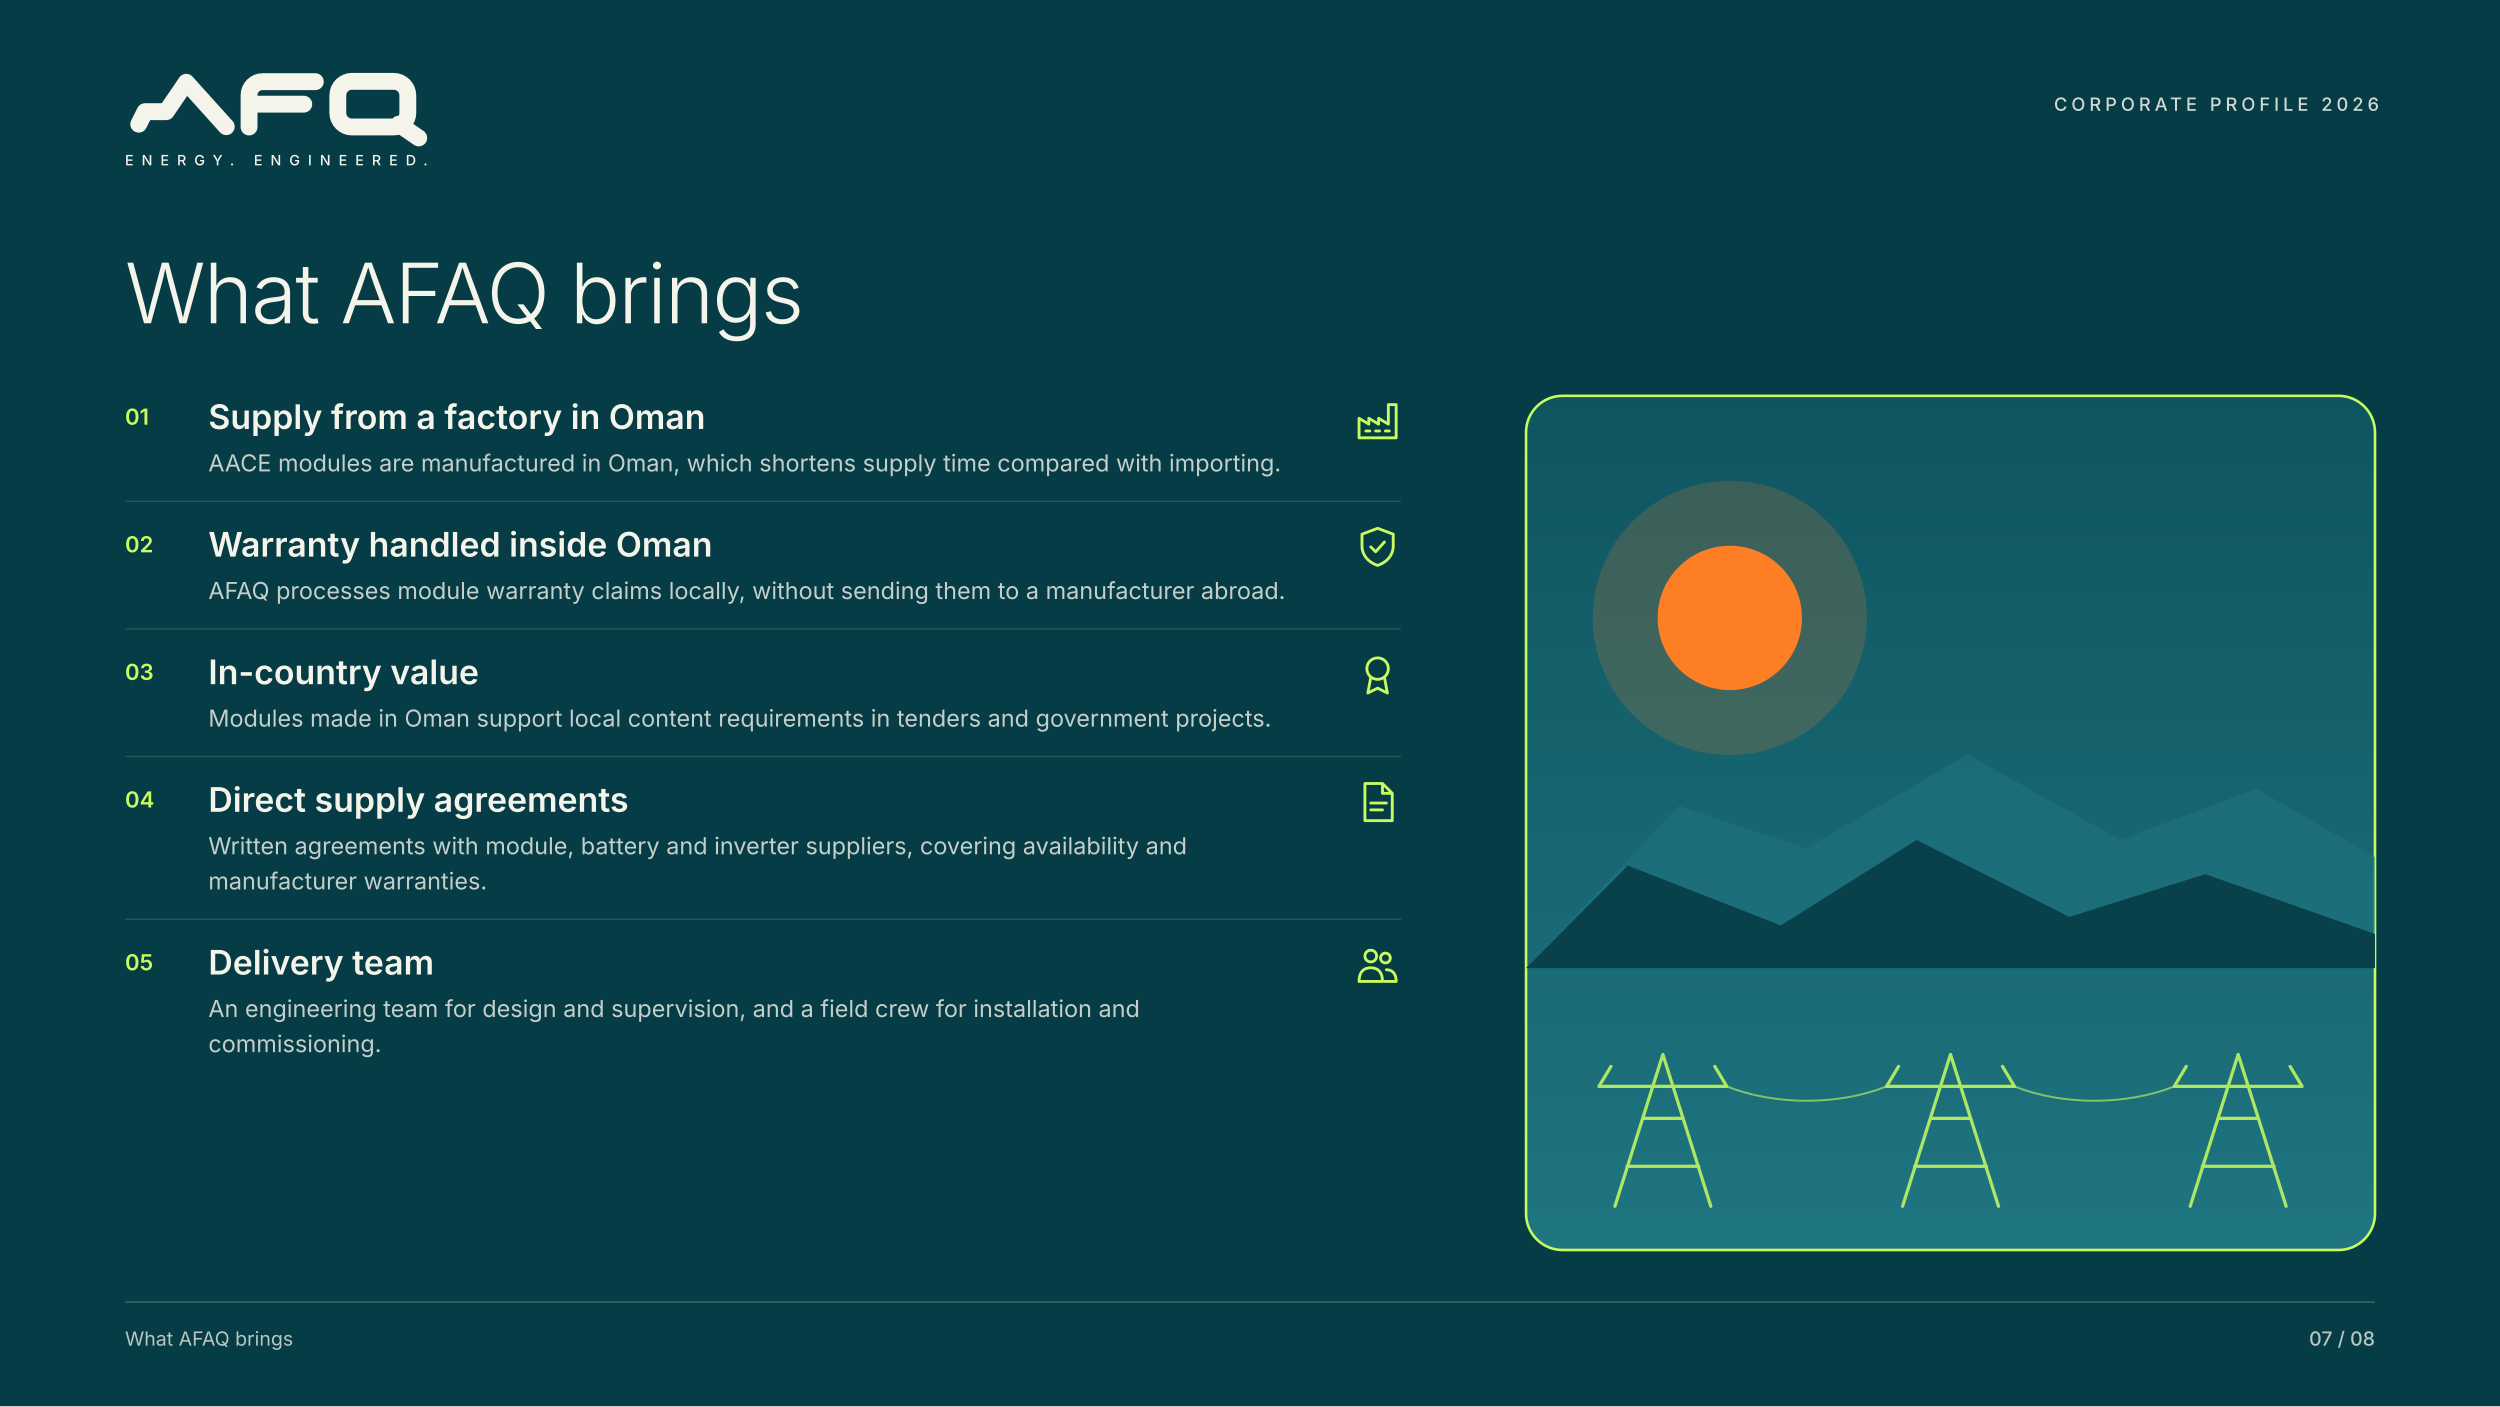
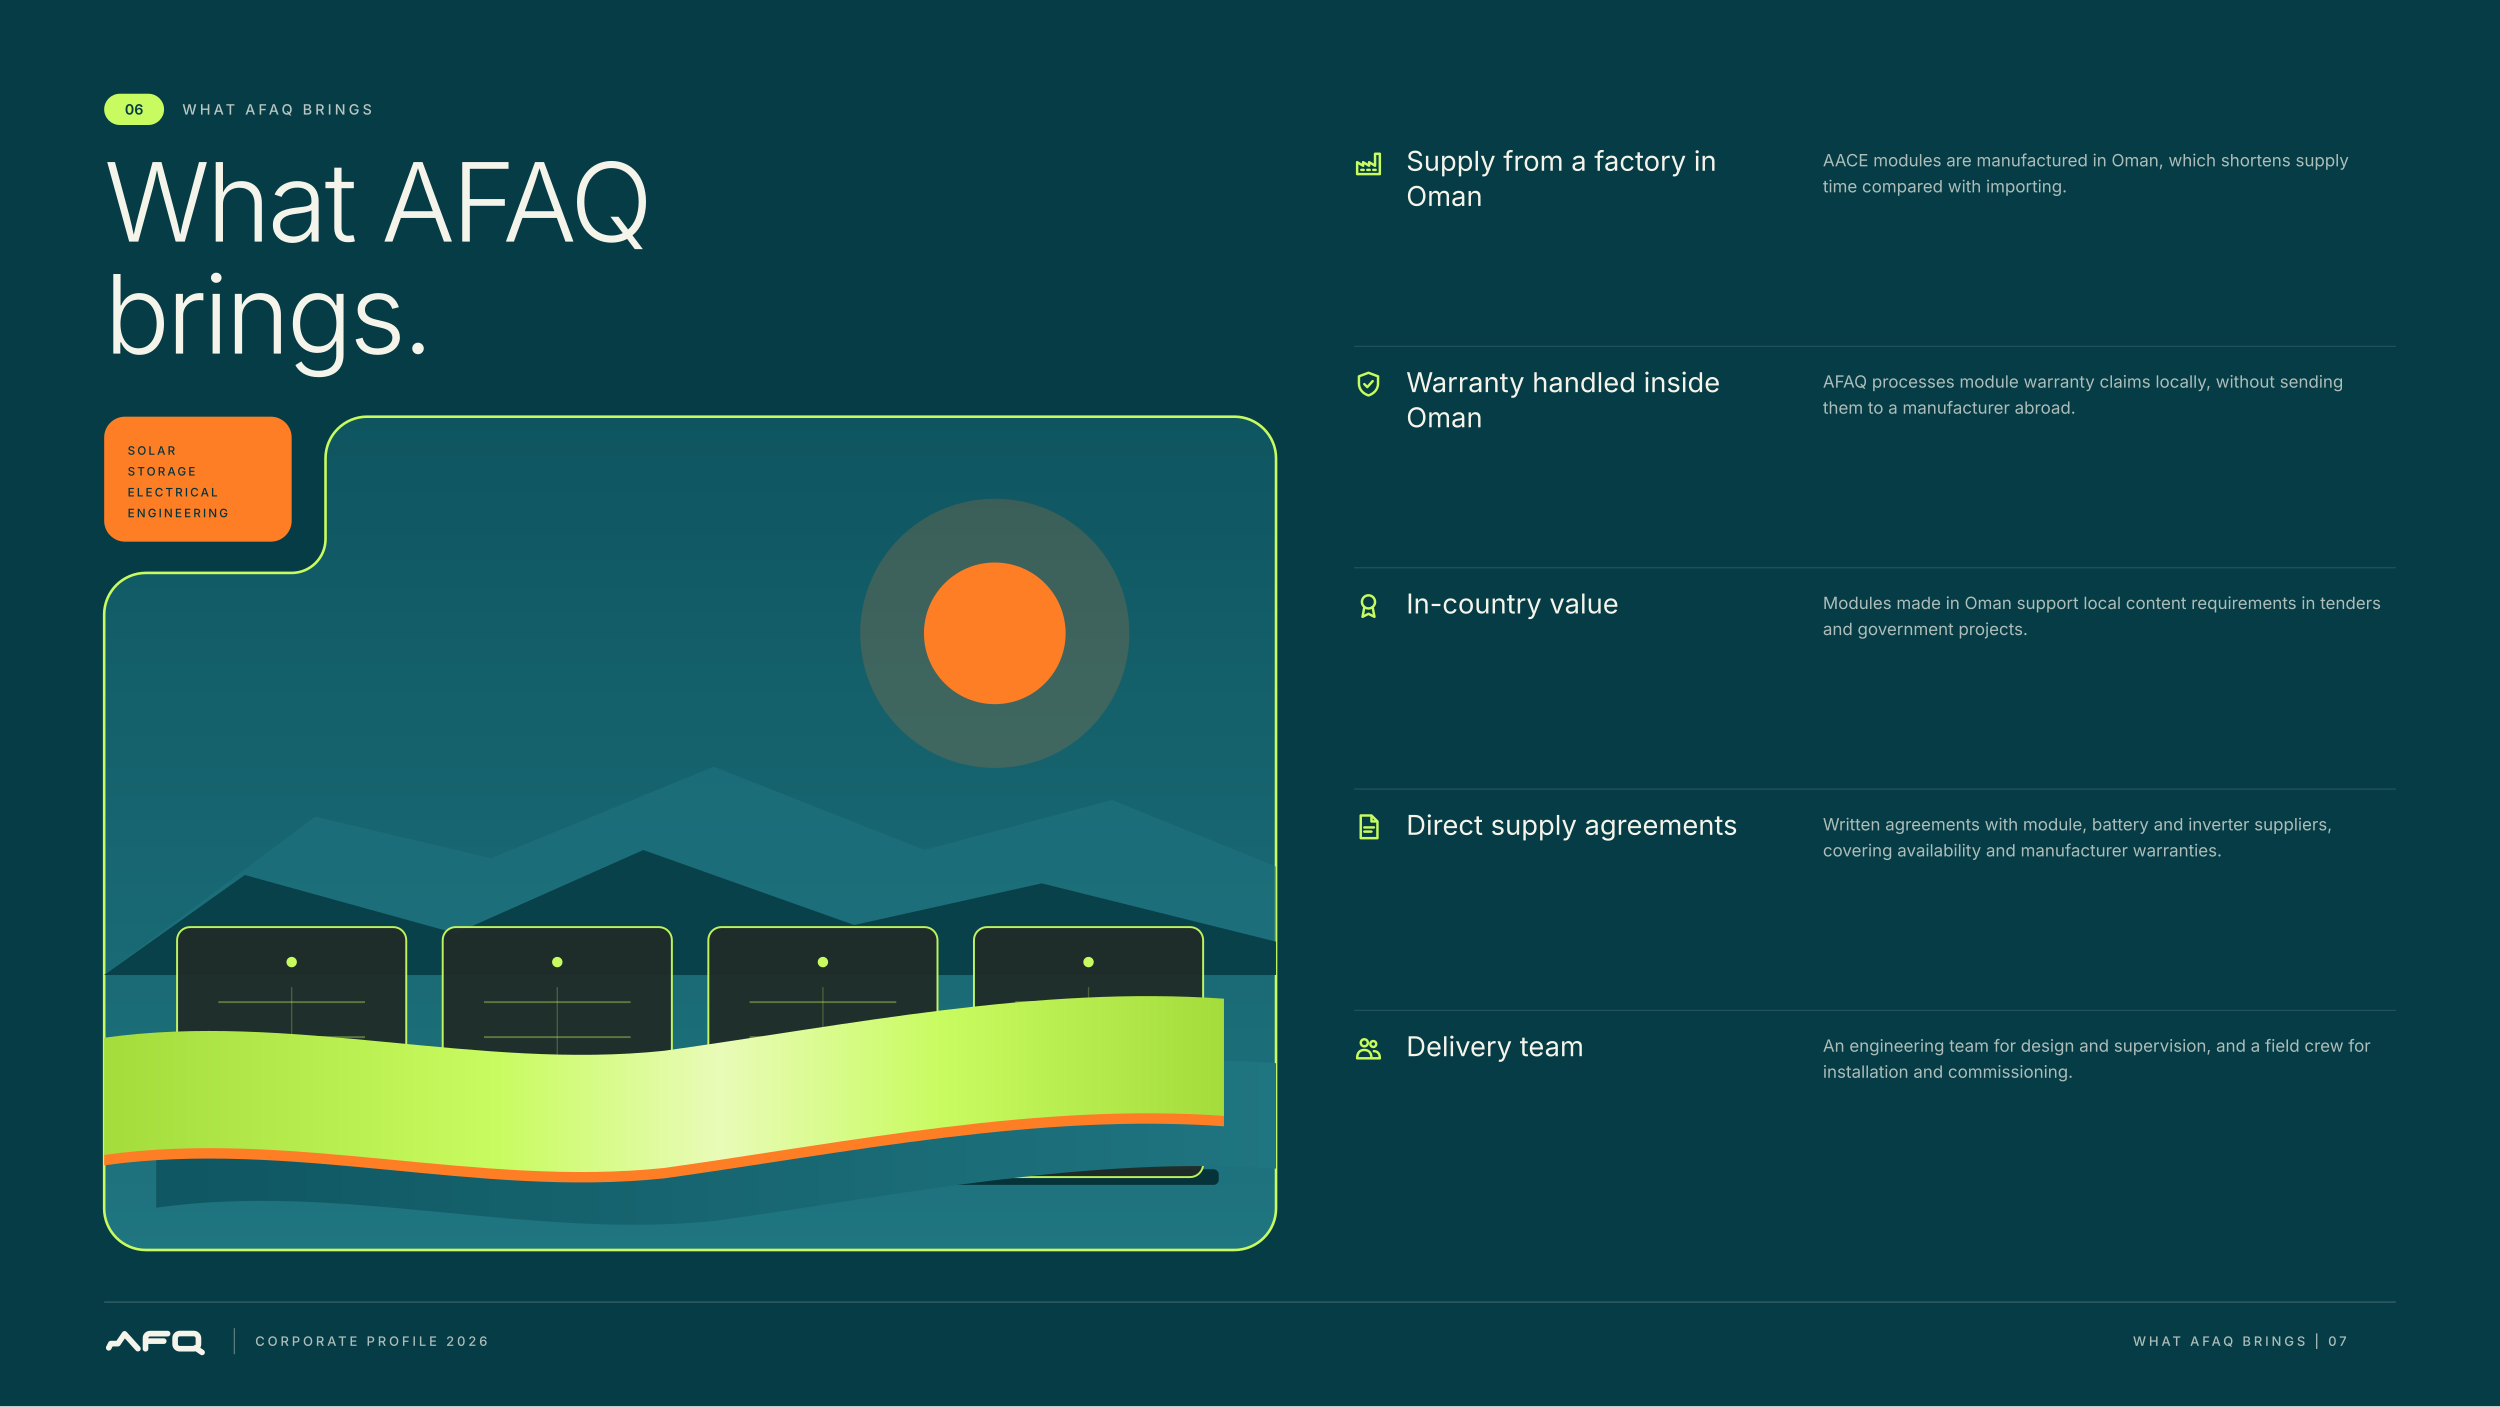
<svg xmlns="http://www.w3.org/2000/svg" width="1920" height="1080" viewBox="0 0 1920 1080">
  <defs>
-     <linearGradient id="grad-1" gradientUnits="userSpaceOnUse" x1="0" y1="304" x2="0" y2="960">
+     <linearGradient id="grad-1" gradientUnits="userSpaceOnUse" x1="0" y1="320" x2="0" y2="960">
      <stop offset="0" stop-color="#0E5560" stop-opacity="1" />
      <stop offset="1" stop-color="#1F7580" stop-opacity="1" />
    </linearGradient>
+     <linearGradient id="grad-2" gradientUnits="userSpaceOnUse" x1="80" y1="0" x2="980" y2="0">
+       <stop offset="0" stop-color="#0E5560" stop-opacity="1" />
+       <stop offset="1" stop-color="#1F7580" stop-opacity="1" />
+     </linearGradient>
+     <linearGradient id="grad-3" gradientUnits="userSpaceOnUse" x1="80" y1="0" x2="940" y2="0">
+       <stop offset="0" stop-color="#A4DC3C" stop-opacity="1" />
+       <stop offset="0.35" stop-color="#C8FB5F" stop-opacity="1" />
+       <stop offset="0.55" stop-color="#E9FBB8" stop-opacity="1" />
+       <stop offset="0.75" stop-color="#C8FB5F" stop-opacity="1" />
+       <stop offset="1" stop-color="#A4DC3C" stop-opacity="1" />
+     </linearGradient>
  </defs>
  <rect id="Background" x="0" y="0" width="1920" height="1080" fill="#053C45" />
-   <g id="Header">
-     <g id="Logo-Lockup">
-       <g id="Wordmark-AFQ">
-         <path id="Letter-A" d="M 106.56 95.36 L 111.36 85.76 L 127.68 85.76 L 143.04 63.2 L 173.76 97.28" fill="none" stroke="#F5F4EB" stroke-width="12.96" stroke-linecap="round" stroke-linejoin="round" />
-         <path id="Letter-F" d="M 191.28 97.52 L 191.28 73.04 C 191.28 67.33 195.89 62.72 201.6 62.72 L 242.16 62.72 M 191.28 80 L 233.28 80" fill="none" stroke="#F5F4EB" stroke-width="12.96" stroke-linecap="round" stroke-linejoin="round" />
-         <path id="Letter-Q" d="M 259.44 73.28 C 259.44 67.31 264.27 62.48 270.24 62.48 L 302.4 62.48 C 308.37 62.48 313.2 67.31 313.2 73.28 L 313.2 86.72 C 313.2 92.69 308.37 97.52 302.4 97.52 L 270.24 97.52 C 264.27 97.52 259.44 92.69 259.44 86.72 Z M 306.24 95.36 L 321.6 105.92" fill="none" stroke="#F5F4EB" stroke-width="12.96" stroke-linecap="round" stroke-linejoin="round" />
-       </g>
-       <text id="Tagline" x="96" y="127" font-family="Inter" font-size="11" font-weight="500" fill="#F5F4EB" letter-spacing="6.12">ENERGY. ENGINEERED.</text>
-     </g>
-     <text id="Eyebrow" x="1827.08" y="85.09" font-family="Inter" font-size="14" font-weight="500" fill="#F5F4EB" letter-spacing="3.08" text-anchor="end" opacity="0.85">CORPORATE PROFILE 2026</text>
+   <g id="Eyebrow">
+     <rect id="Eyebrow-Pill" x="80" y="72" width="46" height="24" rx="12" fill="#C8FB5F" />
+     <text id="Eyebrow-Number" x="103" y="88" font-family="Inter" font-size="11" font-weight="600" fill="#053C45" text-anchor="middle">06</text>
+     <text id="Eyebrow-Label" x="140" y="88" font-family="Inter" font-size="11" font-weight="500" fill="#F5F4EB" letter-spacing="2.42" opacity="0.75">WHAT AFAQ BRINGS</text>
  </g>
-   <text id="Title" x="96" y="248.28" font-family="Inter" font-size="64" font-weight="300" fill="#F5F4EB" letter-spacing="-1.28">What AFAQ brings</text>
-   <g id="Item-01">
-     <text id="Number" x="96" y="326.18" font-family="Inter" font-size="17" font-weight="600" fill="#C8FB5F">01</text>
-     <g id="Icon">
-       <path id="Icon-factory-1" d="M 1043.75 336.25 L 1043.75 321.25 L 1051.25 325.75 L 1051.25 321.25 L 1058.75 325.75 L 1058.75 321.25 L 1066.25 325.75 L 1066.25 310.75 L 1072.25 310.75 L 1072.25 336.25 Z" fill="none" stroke="#C8FB5F" stroke-width="2.2" stroke-linecap="round" stroke-linejoin="round" />
-       <path id="Icon-factory-2" d="M 1049 331 L 1052 331 M 1056.5 331 L 1059.5 331 M 1064 331 L 1067 331" fill="none" stroke="#C8FB5F" stroke-width="2.2" stroke-linecap="round" stroke-linejoin="round" />
-     </g>
-     <text id="Item-Title" x="160" y="329.46" font-family="Inter" font-size="26" font-weight="600" fill="#F5F4EB">Supply from a factory in Oman</text>
-     <text id="Item-Body" x="160" y="362.05" font-family="Inter" font-size="18" font-weight="400" fill="#F5F4EB" opacity="0.8">AACE modules are manufactured in Oman, which shortens supply time compared with importing.</text>
-     <path id="Divider" d="M 96 385 L 1076 385" fill="none" stroke="#F5F4EB" stroke-width="1" stroke-linecap="butt" stroke-linejoin="round" opacity="0.15" />
+   <g id="Title">
+     <text id="Title-line" x="80" y="185.56" font-family="Inter" font-size="84" font-weight="300" fill="#F5F4EB" letter-spacing="-2.52">What AFAQ</text>
+     <text id="Title-line-2" x="80" y="271.56" font-family="Inter" font-size="84" font-weight="300" fill="#F5F4EB" letter-spacing="-2.52">brings.</text>
  </g>
-   <g id="Item-02">
-     <text id="Number-2" x="96" y="424.18" font-family="Inter" font-size="17" font-weight="600" fill="#C8FB5F">02</text>
-     <g id="Icon-2">
-       <path id="Icon-shield-1" d="M 1058 405.75 L 1070 410.25 L 1070 419.25 C 1070 426.75 1064.75 432 1058 434.25 C 1051.25 432 1046 426.75 1046 419.25 L 1046 410.25 Z" fill="none" stroke="#C8FB5F" stroke-width="2.2" stroke-linecap="round" stroke-linejoin="round" />
-       <path id="Icon-shield-2" d="M 1052.75 420 L 1056.5 423.75 L 1063.25 416.25" fill="none" stroke="#C8FB5F" stroke-width="2.2" stroke-linecap="round" stroke-linejoin="round" />
-     </g>
-     <text id="Item-Title-2" x="160" y="427.46" font-family="Inter" font-size="26" font-weight="600" fill="#F5F4EB">Warranty handled inside Oman</text>
-     <text id="Item-Body-2" x="160" y="460.05" font-family="Inter" font-size="18" font-weight="400" fill="#F5F4EB" opacity="0.8">AFAQ processes module warranty claims locally, without sending them to a manufacturer abroad.</text>
-     <path id="Divider-2" d="M 96 483 L 1076 483" fill="none" stroke="#F5F4EB" stroke-width="1" stroke-linecap="butt" stroke-linejoin="round" opacity="0.15" />
-   </g>
-   <g id="Item-03">
-     <text id="Number-3" x="96" y="522.18" font-family="Inter" font-size="17" font-weight="600" fill="#C8FB5F">03</text>
-     <g id="Icon-3">
-       <path id="Icon-badge-1" d="M 1066.25 513.5 C 1066.25 518.06 1062.56 521.75 1058 521.75 C 1053.44 521.75 1049.75 518.06 1049.75 513.5 C 1049.75 508.94 1053.44 505.25 1058 505.25 C 1062.56 505.25 1066.25 508.94 1066.25 513.5 Z" fill="none" stroke="#C8FB5F" stroke-width="2.2" stroke-linecap="round" stroke-linejoin="round" />
-       <path id="Icon-badge-2" d="M 1052.75 520.25 L 1050.5 532.25 L 1058 528.5 L 1065.5 532.25 L 1063.25 520.25" fill="none" stroke="#C8FB5F" stroke-width="2.2" stroke-linecap="round" stroke-linejoin="round" />
-     </g>
-     <text id="Item-Title-3" x="160" y="525.46" font-family="Inter" font-size="26" font-weight="600" fill="#F5F4EB">In-country value</text>
-     <text id="Item-Body-3" x="160" y="558.05" font-family="Inter" font-size="18" font-weight="400" fill="#F5F4EB" opacity="0.8">Modules made in Oman support local content requirements in tenders and government projects.</text>
-     <path id="Divider-3" d="M 96 581 L 1076 581" fill="none" stroke="#F5F4EB" stroke-width="1" stroke-linecap="butt" stroke-linejoin="round" opacity="0.15" />
-   </g>
-   <g id="Item-04">
-     <text id="Number-4" x="96" y="620.18" font-family="Inter" font-size="17" font-weight="600" fill="#C8FB5F">04</text>
-     <g id="Icon-4">
-       <path id="Icon-document-1" d="M 1048.25 601.75 L 1061.75 601.75 L 1069.25 609.25 L 1069.25 630.25 L 1048.25 630.25 Z M 1061.75 601.75 L 1061.75 609.25 L 1069.25 609.25" fill="none" stroke="#C8FB5F" stroke-width="2.2" stroke-linecap="round" stroke-linejoin="round" />
-       <path id="Icon-document-2" d="M 1052.75 616.75 L 1064.75 616.75 M 1052.75 622 L 1061.75 622" fill="none" stroke="#C8FB5F" stroke-width="2.2" stroke-linecap="round" stroke-linejoin="round" />
-     </g>
-     <text id="Item-Title-4" x="160" y="623.46" font-family="Inter" font-size="26" font-weight="600" fill="#F5F4EB">Direct supply agreements</text>
-     <g id="Item-Body-4">
-       <text id="Item-Body-line" x="160" y="656.05" font-family="Inter" font-size="18" font-weight="400" fill="#F5F4EB" opacity="0.8">Written agreements with module, battery and inverter suppliers, covering availability and</text>
-       <text id="Item-Body-line-2" x="160" y="683.05" font-family="Inter" font-size="18" font-weight="400" fill="#F5F4EB" opacity="0.8">manufacturer warranties.</text>
-     </g>
-     <path id="Divider-4" d="M 96 706 L 1076 706" fill="none" stroke="#F5F4EB" stroke-width="1" stroke-linecap="butt" stroke-linejoin="round" opacity="0.15" />
-   </g>
-   <g id="Item-05">
-     <text id="Number-5" x="96" y="745.18" font-family="Inter" font-size="17" font-weight="600" fill="#C8FB5F">05</text>
-     <g id="Icon-5">
-       <path id="Icon-team-1" d="M 1057.25 734.25 C 1057.25 736.73 1055.23 738.75 1052.75 738.75 C 1050.27 738.75 1048.25 736.73 1048.25 734.25 C 1048.25 731.77 1050.27 729.75 1052.75 729.75 C 1055.23 729.75 1057.25 731.77 1057.25 734.25 Z" fill="none" stroke="#C8FB5F" stroke-width="2.2" stroke-linecap="round" stroke-linejoin="round" />
-       <path id="Icon-team-2" d="M 1067.75 735.75 C 1067.75 737.82 1066.07 739.5 1064 739.5 C 1061.93 739.5 1060.25 737.82 1060.25 735.75 C 1060.25 733.68 1061.93 732 1064 732 C 1066.07 732 1067.75 733.68 1067.75 735.75 Z" fill="none" stroke="#C8FB5F" stroke-width="2.2" stroke-linecap="round" stroke-linejoin="round" />
-       <path id="Icon-team-3" d="M 1043.75 753.75 C 1043.75 746.25 1047.5 743.25 1052.75 743.25 C 1058 743.25 1061.75 746.25 1061.75 753.75 Z" fill="none" stroke="#C8FB5F" stroke-width="2.2" stroke-linecap="round" stroke-linejoin="round" />
-       <path id="Icon-team-4" d="M 1063.25 753.75 C 1067 753.75 1072.25 753.75 1072.25 753.75 C 1072.25 748.5 1070 744.75 1064.75 744.75" fill="none" stroke="#C8FB5F" stroke-width="2.2" stroke-linecap="round" stroke-linejoin="round" />
-     </g>
-     <text id="Item-Title-5" x="160" y="748.46" font-family="Inter" font-size="26" font-weight="600" fill="#F5F4EB">Delivery team</text>
-     <g id="Item-Body-5">
-       <text id="Item-Body-line-3" x="160" y="781.05" font-family="Inter" font-size="18" font-weight="400" fill="#F5F4EB" opacity="0.8">An engineering team for design and supervision, and a field crew for installation and</text>
-       <text id="Item-Body-line-4" x="160" y="808.05" font-family="Inter" font-size="18" font-weight="400" fill="#F5F4EB" opacity="0.8">commissioning.</text>
-     </g>
-   </g>
-   <g id="Photo-Strip">
-     <path id="Photo-Strip__set-image-fill" d="M 1172 332 C 1172 316.54 1184.54 304 1200 304 L 1796 304 C 1811.46 304 1824 316.54 1824 332 L 1824 932 C 1824 947.46 1811.46 960 1796 960 L 1200 960 C 1184.54 960 1172 947.46 1172 932 Z" fill="url(#grad-1)" stroke="#C8FB5F" stroke-width="2" stroke-linecap="butt" stroke-linejoin="round" />
+   <g id="Photo-Storage">
+     <path id="Photo-Storage__set-image-fill" d="M 250 352 C 250 334.33 264.33 320 282 320 L 948 320 C 965.67 320 980 334.33 980 352 L 980 928 C 980 945.67 965.67 960 948 960 L 112 960 C 94.33 960 80 945.67 80 928 L 80 472 C 80 454.33 94.33 440 112 440 L 224 440 C 238.36 440 250 428.36 250 414 Z" fill="url(#grad-1)" stroke="#C8FB5F" stroke-width="2" stroke-linecap="butt" stroke-linejoin="round" />
    <g id="Placeholder-Art--delete-after-placing-photo">
-       <circle id="Sun-Glow" cx="1328.48" cy="474.56" r="105.3" fill="#FD7E25" opacity="0.18" />
-       <circle id="Sun" cx="1328.48" cy="474.56" r="55.42" fill="#FD7E25" />
-       <path id="Mountains-Far" d="M 1172 743.52 L 1289.36 618.88 L 1387.16 651.68 L 1511.04 579.52 L 1628.4 645.12 L 1732.72 605.76 L 1824 658.24 L 1824 743.52 Z" fill="#1F7580" opacity="0.55" />
-       <path id="Mountains-Near" d="M 1172 743.52 L 1250.24 664.8 L 1367.6 710.72 L 1471.92 645.12 L 1589.28 704.16 L 1693.6 671.36 L 1824 717.28 L 1824 743.52 Z" fill="#053C45" opacity="0.9" />
-       <g id="Transmission-Line">
-         <path id="Pylon-1" d="M 1277.09 809.81 L 1240.27 926.4 M 1277.09 809.81 L 1313.91 926.4 M 1249.48 895.72 L 1304.7 895.72 M 1261.75 858.9 L 1292.43 858.9 M 1228 834.35 L 1326.18 834.35 M 1228 834.35 L 1237.2 819.01 M 1326.18 834.35 L 1316.98 819.01" fill="none" stroke="#C8FB5F" stroke-width="2.5" stroke-linecap="round" stroke-linejoin="round" opacity="0.85" />
-         <path id="Pylon-2" d="M 1498 809.81 L 1461.18 926.4 M 1498 809.81 L 1534.82 926.4 M 1470.39 895.72 L 1525.61 895.72 M 1482.66 858.9 L 1513.34 858.9 M 1448.91 834.35 L 1547.09 834.35 M 1448.91 834.35 L 1458.11 819.01 M 1547.09 834.35 L 1537.89 819.01" fill="none" stroke="#C8FB5F" stroke-width="2.5" stroke-linecap="round" stroke-linejoin="round" opacity="0.85" />
-         <path id="Pylon-3" d="M 1718.91 809.81 L 1682.09 926.4 M 1718.91 809.81 L 1755.73 926.4 M 1691.3 895.72 L 1746.52 895.72 M 1703.57 858.9 L 1734.25 858.9 M 1669.82 834.35 L 1768 834.35 M 1669.82 834.35 L 1679.02 819.01 M 1768 834.35 L 1758.8 819.01" fill="none" stroke="#C8FB5F" stroke-width="2.5" stroke-linecap="round" stroke-linejoin="round" opacity="0.85" />
-         <path id="Cable-1" d="M 1326.18 834.35 C 1363 849.08 1412.09 849.08 1448.91 834.35" fill="none" stroke="#C8FB5F" stroke-width="1.5" stroke-linecap="butt" stroke-linejoin="round" opacity="0.6" />
-         <path id="Cable-2" d="M 1547.09 834.35 C 1583.91 849.08 1633 849.08 1669.82 834.35" fill="none" stroke="#C8FB5F" stroke-width="1.5" stroke-linecap="butt" stroke-linejoin="round" opacity="0.6" />
+       <circle id="Sun-Glow" cx="764" cy="486.4" r="103.36" fill="#FD7E25" opacity="0.18" />
+       <circle id="Sun" cx="764" cy="486.4" r="54.4" fill="#FD7E25" />
+       <path id="Mountains-Far" d="M 80 748.8 L 242 627.2 L 377 659.2 L 548 588.8 L 710 652.8 L 854 614.4 L 980 665.6 L 980 748.8 Z" fill="#1F7580" opacity="0.55" />
+       <path id="Mountains-Near" d="M 80 748.8 L 188 672 L 350 716.8 L 494 652.8 L 656 710.4 L 800 678.4 L 980 723.2 L 980 748.8 Z" fill="#053C45" opacity="0.9" />
+       <g id="Battery-Cabinets">
+         <rect id="Plinth" x="124" y="898" width="812" height="12" rx="4" fill="#022C32" opacity="0.9" />
+         <path id="Cabinet-1" d="M 136 722 C 136 716.48 140.48 712 146 712 L 302 712 C 307.52 712 312 716.48 312 722 L 312 894 C 312 899.52 307.52 904 302 904 L 146 904 C 140.48 904 136 899.52 136 894 Z" fill="#202C28" stroke="#C8FB5F" stroke-width="1.5" stroke-linecap="round" stroke-linejoin="round" opacity="0.95" />
+         <path id="Cabinet-1-vent-1" d="M 167.68 769.6 L 280.32 769.6" fill="none" stroke="#C8FB5F" stroke-width="1.5" stroke-linecap="butt" stroke-linejoin="round" opacity="0.35" />
+         <path id="Cabinet-1-vent-2" d="M 167.68 796.48 L 280.32 796.48" fill="none" stroke="#C8FB5F" stroke-width="1.5" stroke-linecap="butt" stroke-linejoin="round" opacity="0.35" />
+         <path id="Cabinet-1-vent-3" d="M 167.68 823.36 L 280.32 823.36" fill="none" stroke="#C8FB5F" stroke-width="1.5" stroke-linecap="butt" stroke-linejoin="round" opacity="0.35" />
+         <circle id="Cabinet-1-led" cx="224" cy="738.88" r="4" fill="#C8FB5F" />
+         <path id="Cabinet-1-door" d="M 224 758.08 L 224 884.8" fill="none" stroke="#C8FB5F" stroke-width="1" stroke-linecap="butt" stroke-linejoin="round" opacity="0.25" />
+         <path id="Cabinet-2" d="M 340 722 C 340 716.48 344.48 712 350 712 L 506 712 C 511.52 712 516 716.48 516 722 L 516 894 C 516 899.52 511.52 904 506 904 L 350 904 C 344.48 904 340 899.52 340 894 Z" fill="#202C28" stroke="#C8FB5F" stroke-width="1.5" stroke-linecap="round" stroke-linejoin="round" opacity="0.95" />
+         <path id="Cabinet-2-vent-1" d="M 371.68 769.6 L 484.32 769.6" fill="none" stroke="#C8FB5F" stroke-width="1.5" stroke-linecap="butt" stroke-linejoin="round" opacity="0.35" />
+         <path id="Cabinet-2-vent-2" d="M 371.68 796.48 L 484.32 796.48" fill="none" stroke="#C8FB5F" stroke-width="1.5" stroke-linecap="butt" stroke-linejoin="round" opacity="0.35" />
+         <path id="Cabinet-2-vent-3" d="M 371.68 823.36 L 484.32 823.36" fill="none" stroke="#C8FB5F" stroke-width="1.5" stroke-linecap="butt" stroke-linejoin="round" opacity="0.35" />
+         <circle id="Cabinet-2-led" cx="428" cy="738.88" r="4" fill="#C8FB5F" />
+         <path id="Cabinet-2-door" d="M 428 758.08 L 428 884.8" fill="none" stroke="#C8FB5F" stroke-width="1" stroke-linecap="butt" stroke-linejoin="round" opacity="0.25" />
+         <path id="Cabinet-3" d="M 544 722 C 544 716.48 548.48 712 554 712 L 710 712 C 715.52 712 720 716.48 720 722 L 720 894 C 720 899.52 715.52 904 710 904 L 554 904 C 548.48 904 544 899.52 544 894 Z" fill="#202C28" stroke="#C8FB5F" stroke-width="1.5" stroke-linecap="round" stroke-linejoin="round" opacity="0.95" />
+         <path id="Cabinet-3-vent-1" d="M 575.68 769.6 L 688.32 769.6" fill="none" stroke="#C8FB5F" stroke-width="1.5" stroke-linecap="butt" stroke-linejoin="round" opacity="0.35" />
+         <path id="Cabinet-3-vent-2" d="M 575.68 796.48 L 688.32 796.48" fill="none" stroke="#C8FB5F" stroke-width="1.5" stroke-linecap="butt" stroke-linejoin="round" opacity="0.35" />
+         <path id="Cabinet-3-vent-3" d="M 575.68 823.36 L 688.32 823.36" fill="none" stroke="#C8FB5F" stroke-width="1.5" stroke-linecap="butt" stroke-linejoin="round" opacity="0.35" />
+         <circle id="Cabinet-3-led" cx="632" cy="738.88" r="4" fill="#C8FB5F" />
+         <path id="Cabinet-3-door" d="M 632 758.08 L 632 884.8" fill="none" stroke="#C8FB5F" stroke-width="1" stroke-linecap="butt" stroke-linejoin="round" opacity="0.25" />
+         <path id="Cabinet-4" d="M 748 722 C 748 716.48 752.48 712 758 712 L 914 712 C 919.52 712 924 716.48 924 722 L 924 894 C 924 899.52 919.52 904 914 904 L 758 904 C 752.48 904 748 899.52 748 894 Z" fill="#202C28" stroke="#C8FB5F" stroke-width="1.5" stroke-linecap="round" stroke-linejoin="round" opacity="0.95" />
+         <path id="Cabinet-4-vent-1" d="M 779.68 769.6 L 892.32 769.6" fill="none" stroke="#C8FB5F" stroke-width="1.5" stroke-linecap="butt" stroke-linejoin="round" opacity="0.35" />
+         <path id="Cabinet-4-vent-2" d="M 779.68 796.48 L 892.32 796.48" fill="none" stroke="#C8FB5F" stroke-width="1.5" stroke-linecap="butt" stroke-linejoin="round" opacity="0.35" />
+         <path id="Cabinet-4-vent-3" d="M 779.68 823.36 L 892.32 823.36" fill="none" stroke="#C8FB5F" stroke-width="1.5" stroke-linecap="butt" stroke-linejoin="round" opacity="0.35" />
+         <circle id="Cabinet-4-led" cx="836" cy="738.88" r="4" fill="#C8FB5F" />
+         <path id="Cabinet-4-door" d="M 836 758.08 L 836 884.8" fill="none" stroke="#C8FB5F" stroke-width="1" stroke-linecap="butt" stroke-linejoin="round" opacity="0.25" />
      </g>
    </g>
  </g>
+   <g id="Label-Tab">
+     <rect id="Label-Tab-Shape" x="80" y="320" width="144" height="96" rx="16" fill="#FD7E25" />
+     <g id="Label-Tab-Text">
+       <text id="Label-Tab-Text-line" x="98" y="349.27" font-family="Inter" font-size="9" font-weight="500" fill="#03343D" letter-spacing="1.62">SOLAR</text>
+       <text id="Label-Tab-Text-line-2" x="98" y="365.27" font-family="Inter" font-size="9" font-weight="500" fill="#03343D" letter-spacing="1.62">STORAGE</text>
+       <text id="Label-Tab-Text-line-3" x="98" y="381.27" font-family="Inter" font-size="9" font-weight="500" fill="#03343D" letter-spacing="1.62">ELECTRICAL</text>
+       <text id="Label-Tab-Text-line-4" x="98" y="397.27" font-family="Inter" font-size="9" font-weight="500" fill="#03343D" letter-spacing="1.62">ENGINEERING</text>
+     </g>
+   </g>
+   <g id="Ribbon">
+     <path id="Ribbon-Teal" d="M 120 846.5 C 263 826.5 407 871.5 550 856.5 C 693 836.5 837 806.5 980 816.5 L 980 897.5 C 837 887.5 693 917.5 550 937.5 C 407 952.5 263 907.5 120 927.5 Z" fill="url(#grad-2)" />
+     <path id="Ribbon-Orange" d="M 80 885 C 223 865 367 910 510 895 C 653 875 797 845 940 855 L 940 865 C 797 855 653 885 510 905 C 367 920 223 875 80 895 Z" fill="#FD7E25" />
+     <path id="Ribbon-Lime" d="M 80 797 C 223 777 367 822 510 807 C 653 787 797 757 940 767 L 940 857 C 797 847 653 877 510 897 C 367 912 223 867 80 887 Z" fill="url(#grad-3)" />
+   </g>
+   <g id="Item-01">
+     <g id="Icon">
+       <path id="Icon-factory-1" d="M 1042.29 133.71 L 1042.29 124.54 L 1046.88 127.29 L 1046.88 124.54 L 1051.46 127.29 L 1051.46 124.54 L 1056.04 127.29 L 1056.04 118.12 L 1059.71 118.12 L 1059.71 133.71 Z" fill="none" stroke="#C8FB5F" stroke-width="1.9" stroke-linecap="round" stroke-linejoin="round" />
+       <path id="Icon-factory-2" d="M 1045.5 130.5 L 1047.33 130.5 M 1050.08 130.5 L 1051.92 130.5 M 1054.67 130.5 L 1056.5 130.5" fill="none" stroke="#C8FB5F" stroke-width="1.9" stroke-linecap="round" stroke-linejoin="round" />
+     </g>
+     <g id="Item-Title">
+       <text id="Item-Title-line" x="1080" y="131.14" font-family="Inter" font-size="21" font-weight="400" fill="#F5F4EB">Supply from a factory in</text>
+       <text id="Item-Title-line-2" x="1080" y="158.14" font-family="Inter" font-size="21" font-weight="400" fill="#F5F4EB">Oman</text>
+     </g>
+     <g id="Item-Body">
+       <text id="Item-Body-line" x="1400" y="127.73" font-family="Inter" font-size="13" font-weight="400" fill="#F5F4EB" opacity="0.7">AACE modules are manufactured in Oman, which shortens supply</text>
+       <text id="Item-Body-line-2" x="1400" y="147.73" font-family="Inter" font-size="13" font-weight="400" fill="#F5F4EB" opacity="0.7">time compared with importing.</text>
+     </g>
+     <path id="Divider" d="M 1040 266 L 1840 266" fill="none" stroke="#F5F4EB" stroke-width="1" stroke-linecap="butt" stroke-linejoin="round" opacity="0.12" />
+   </g>
+   <g id="Item-02">
+     <g id="Icon-2">
+       <path id="Icon-shield-1" d="M 1051 286.29 L 1058.33 289.04 L 1058.33 294.54 C 1058.33 299.12 1055.12 302.33 1051 303.71 C 1046.88 302.33 1043.67 299.12 1043.67 294.54 L 1043.67 289.04 Z" fill="none" stroke="#C8FB5F" stroke-width="1.9" stroke-linecap="round" stroke-linejoin="round" />
+       <path id="Icon-shield-2" d="M 1047.79 295 L 1050.08 297.29 L 1054.21 292.71" fill="none" stroke="#C8FB5F" stroke-width="1.9" stroke-linecap="round" stroke-linejoin="round" />
+     </g>
+     <g id="Item-Title-2">
+       <text id="Item-Title-line-3" x="1080" y="301.14" font-family="Inter" font-size="21" font-weight="400" fill="#F5F4EB">Warranty handled inside</text>
+       <text id="Item-Title-line-4" x="1080" y="328.14" font-family="Inter" font-size="21" font-weight="400" fill="#F5F4EB">Oman</text>
+     </g>
+     <g id="Item-Body-2">
+       <text id="Item-Body-line-3" x="1400" y="297.73" font-family="Inter" font-size="13" font-weight="400" fill="#F5F4EB" opacity="0.7">AFAQ processes module warranty claims locally, without sending</text>
+       <text id="Item-Body-line-4" x="1400" y="317.73" font-family="Inter" font-size="13" font-weight="400" fill="#F5F4EB" opacity="0.7">them to a manufacturer abroad.</text>
+     </g>
+     <path id="Divider-2" d="M 1040 436 L 1840 436" fill="none" stroke="#F5F4EB" stroke-width="1" stroke-linecap="butt" stroke-linejoin="round" opacity="0.12" />
+   </g>
+   <g id="Item-03">
+     <g id="Icon-3">
+       <path id="Icon-badge-1" d="M 1056.04 462.25 C 1056.04 465.04 1053.79 467.29 1051 467.29 C 1048.21 467.29 1045.96 465.04 1045.96 462.25 C 1045.96 459.46 1048.21 457.21 1051 457.21 C 1053.79 457.21 1056.04 459.46 1056.04 462.25 Z" fill="none" stroke="#C8FB5F" stroke-width="1.9" stroke-linecap="round" stroke-linejoin="round" />
+       <path id="Icon-badge-2" d="M 1047.79 466.38 L 1046.42 473.71 L 1051 471.42 L 1055.58 473.71 L 1054.21 466.38" fill="none" stroke="#C8FB5F" stroke-width="1.9" stroke-linecap="round" stroke-linejoin="round" />
+     </g>
+     <text id="Item-Title-3" x="1080" y="471.14" font-family="Inter" font-size="21" font-weight="400" fill="#F5F4EB">In-country value</text>
+     <g id="Item-Body-3">
+       <text id="Item-Body-line-5" x="1400" y="467.73" font-family="Inter" font-size="13" font-weight="400" fill="#F5F4EB" opacity="0.7">Modules made in Oman support local content requirements in tenders</text>
+       <text id="Item-Body-line-6" x="1400" y="487.73" font-family="Inter" font-size="13" font-weight="400" fill="#F5F4EB" opacity="0.7">and government projects.</text>
+     </g>
+     <path id="Divider-3" d="M 1040 606 L 1840 606" fill="none" stroke="#F5F4EB" stroke-width="1" stroke-linecap="butt" stroke-linejoin="round" opacity="0.12" />
+   </g>
+   <g id="Item-04">
+     <g id="Icon-4">
+       <path id="Icon-document-1" d="M 1045.04 626.29 L 1053.29 626.29 L 1057.88 630.88 L 1057.88 643.71 L 1045.04 643.71 Z M 1053.29 626.29 L 1053.29 630.88 L 1057.88 630.88" fill="none" stroke="#C8FB5F" stroke-width="1.9" stroke-linecap="round" stroke-linejoin="round" />
+       <path id="Icon-document-2" d="M 1047.79 635.46 L 1055.12 635.46 M 1047.79 638.67 L 1053.29 638.67" fill="none" stroke="#C8FB5F" stroke-width="1.9" stroke-linecap="round" stroke-linejoin="round" />
+     </g>
+     <text id="Item-Title-4" x="1080" y="641.14" font-family="Inter" font-size="21" font-weight="400" fill="#F5F4EB">Direct supply agreements</text>
+     <g id="Item-Body-4">
+       <text id="Item-Body-line-7" x="1400" y="637.73" font-family="Inter" font-size="13" font-weight="400" fill="#F5F4EB" opacity="0.7">Written agreements with module, battery and inverter suppliers,</text>
+       <text id="Item-Body-line-8" x="1400" y="657.73" font-family="Inter" font-size="13" font-weight="400" fill="#F5F4EB" opacity="0.7">covering availability and manufacturer warranties.</text>
+     </g>
+     <path id="Divider-4" d="M 1040 776 L 1840 776" fill="none" stroke="#F5F4EB" stroke-width="1" stroke-linecap="butt" stroke-linejoin="round" opacity="0.12" />
+   </g>
+   <g id="Item-05">
+     <g id="Icon-5">
+       <path id="Icon-team-1" d="M 1050.54 800.88 C 1050.54 802.39 1049.31 803.62 1047.79 803.62 C 1046.27 803.62 1045.04 802.39 1045.04 800.88 C 1045.04 799.36 1046.27 798.12 1047.79 798.12 C 1049.31 798.12 1050.54 799.36 1050.54 800.88 Z" fill="none" stroke="#C8FB5F" stroke-width="1.9" stroke-linecap="round" stroke-linejoin="round" />
+       <path id="Icon-team-2" d="M 1056.96 801.79 C 1056.96 803.06 1055.93 804.08 1054.67 804.08 C 1053.4 804.08 1052.38 803.06 1052.38 801.79 C 1052.38 800.53 1053.4 799.5 1054.67 799.5 C 1055.93 799.5 1056.96 800.53 1056.96 801.79 Z" fill="none" stroke="#C8FB5F" stroke-width="1.9" stroke-linecap="round" stroke-linejoin="round" />
+       <path id="Icon-team-3" d="M 1042.29 812.79 C 1042.29 808.21 1044.58 806.38 1047.79 806.38 C 1051 806.38 1053.29 808.21 1053.29 812.79 Z" fill="none" stroke="#C8FB5F" stroke-width="1.9" stroke-linecap="round" stroke-linejoin="round" />
+       <path id="Icon-team-4" d="M 1054.21 812.79 C 1056.5 812.79 1059.71 812.79 1059.71 812.79 C 1059.71 809.58 1058.33 807.29 1055.12 807.29" fill="none" stroke="#C8FB5F" stroke-width="1.9" stroke-linecap="round" stroke-linejoin="round" />
+     </g>
+     <text id="Item-Title-5" x="1080" y="811.14" font-family="Inter" font-size="21" font-weight="400" fill="#F5F4EB">Delivery team</text>
+     <g id="Item-Body-5">
+       <text id="Item-Body-line-9" x="1400" y="807.73" font-family="Inter" font-size="13" font-weight="400" fill="#F5F4EB" opacity="0.7">An engineering team for design and supervision, and a field crew for</text>
+       <text id="Item-Body-line-10" x="1400" y="827.73" font-family="Inter" font-size="13" font-weight="400" fill="#F5F4EB" opacity="0.7">installation and commissioning.</text>
+     </g>
+   </g>
  <g id="Footer">
-     <path id="Footer-Rule" d="M 96 1000 L 1824 1000" fill="none" stroke="#F5F4EB" stroke-width="1" stroke-linecap="butt" stroke-linejoin="round" opacity="0.25" />
-     <text id="Footer-Section" x="96" y="1033.46" font-family="Inter" font-size="15" font-weight="400" fill="#F5F4EB" opacity="0.75">What AFAQ brings</text>
-     <text id="Footer-Page" x="1824" y="1033.46" font-family="Inter" font-size="15" font-weight="500" fill="#F5F4EB" text-anchor="end" opacity="0.75">07 / 08</text>
+     <path id="Footer-Rule" d="M 80 1000 L 1840 1000" fill="none" stroke="#F5F4EB" stroke-width="1" stroke-linecap="butt" stroke-linejoin="round" opacity="0.2" />
+     <g id="Footer-Wordmark">
+       <path id="Letter-A" d="M 83.52 1035.12 L 85.12 1031.92 L 90.56 1031.92 L 95.68 1024.4 L 105.92 1035.76" fill="none" stroke="#F5F4EB" stroke-width="4.32" stroke-linecap="round" stroke-linejoin="round" />
+       <path id="Letter-F" d="M 111.76 1035.84 L 111.76 1027.68 C 111.76 1025.78 113.3 1024.24 115.2 1024.24 L 128.72 1024.24 M 111.76 1030 L 125.76 1030" fill="none" stroke="#F5F4EB" stroke-width="4.32" stroke-linecap="round" stroke-linejoin="round" />
+       <path id="Letter-Q" d="M 134.48 1027.76 C 134.48 1025.77 136.09 1024.16 138.08 1024.16 L 148.8 1024.16 C 150.79 1024.16 152.4 1025.77 152.4 1027.76 L 152.4 1032.24 C 152.4 1034.23 150.79 1035.84 148.8 1035.84 L 138.08 1035.84 C 136.09 1035.84 134.48 1034.23 134.48 1032.24 Z M 150.08 1035.12 L 155.2 1038.64" fill="none" stroke="#F5F4EB" stroke-width="4.32" stroke-linecap="round" stroke-linejoin="round" />
+     </g>
+     <path id="Footer-Divider" d="M 180 1020 L 180 1040" fill="none" stroke="#F5F4EB" stroke-width="1" stroke-linecap="butt" stroke-linejoin="round" opacity="0.35" />
+     <text id="Footer-Profile" x="196" y="1033.64" font-family="Inter" font-size="10" font-weight="500" fill="#F5F4EB" letter-spacing="2.2" opacity="0.7">CORPORATE PROFILE 2026</text>
+     <text id="Footer-Section" x="1802.2" y="1033.64" font-family="Inter" font-size="10" font-weight="500" fill="#F5F4EB" letter-spacing="2.2" text-anchor="end" opacity="0.7">WHAT AFAQ BRINGS   |   07</text>
  </g>
</svg>
